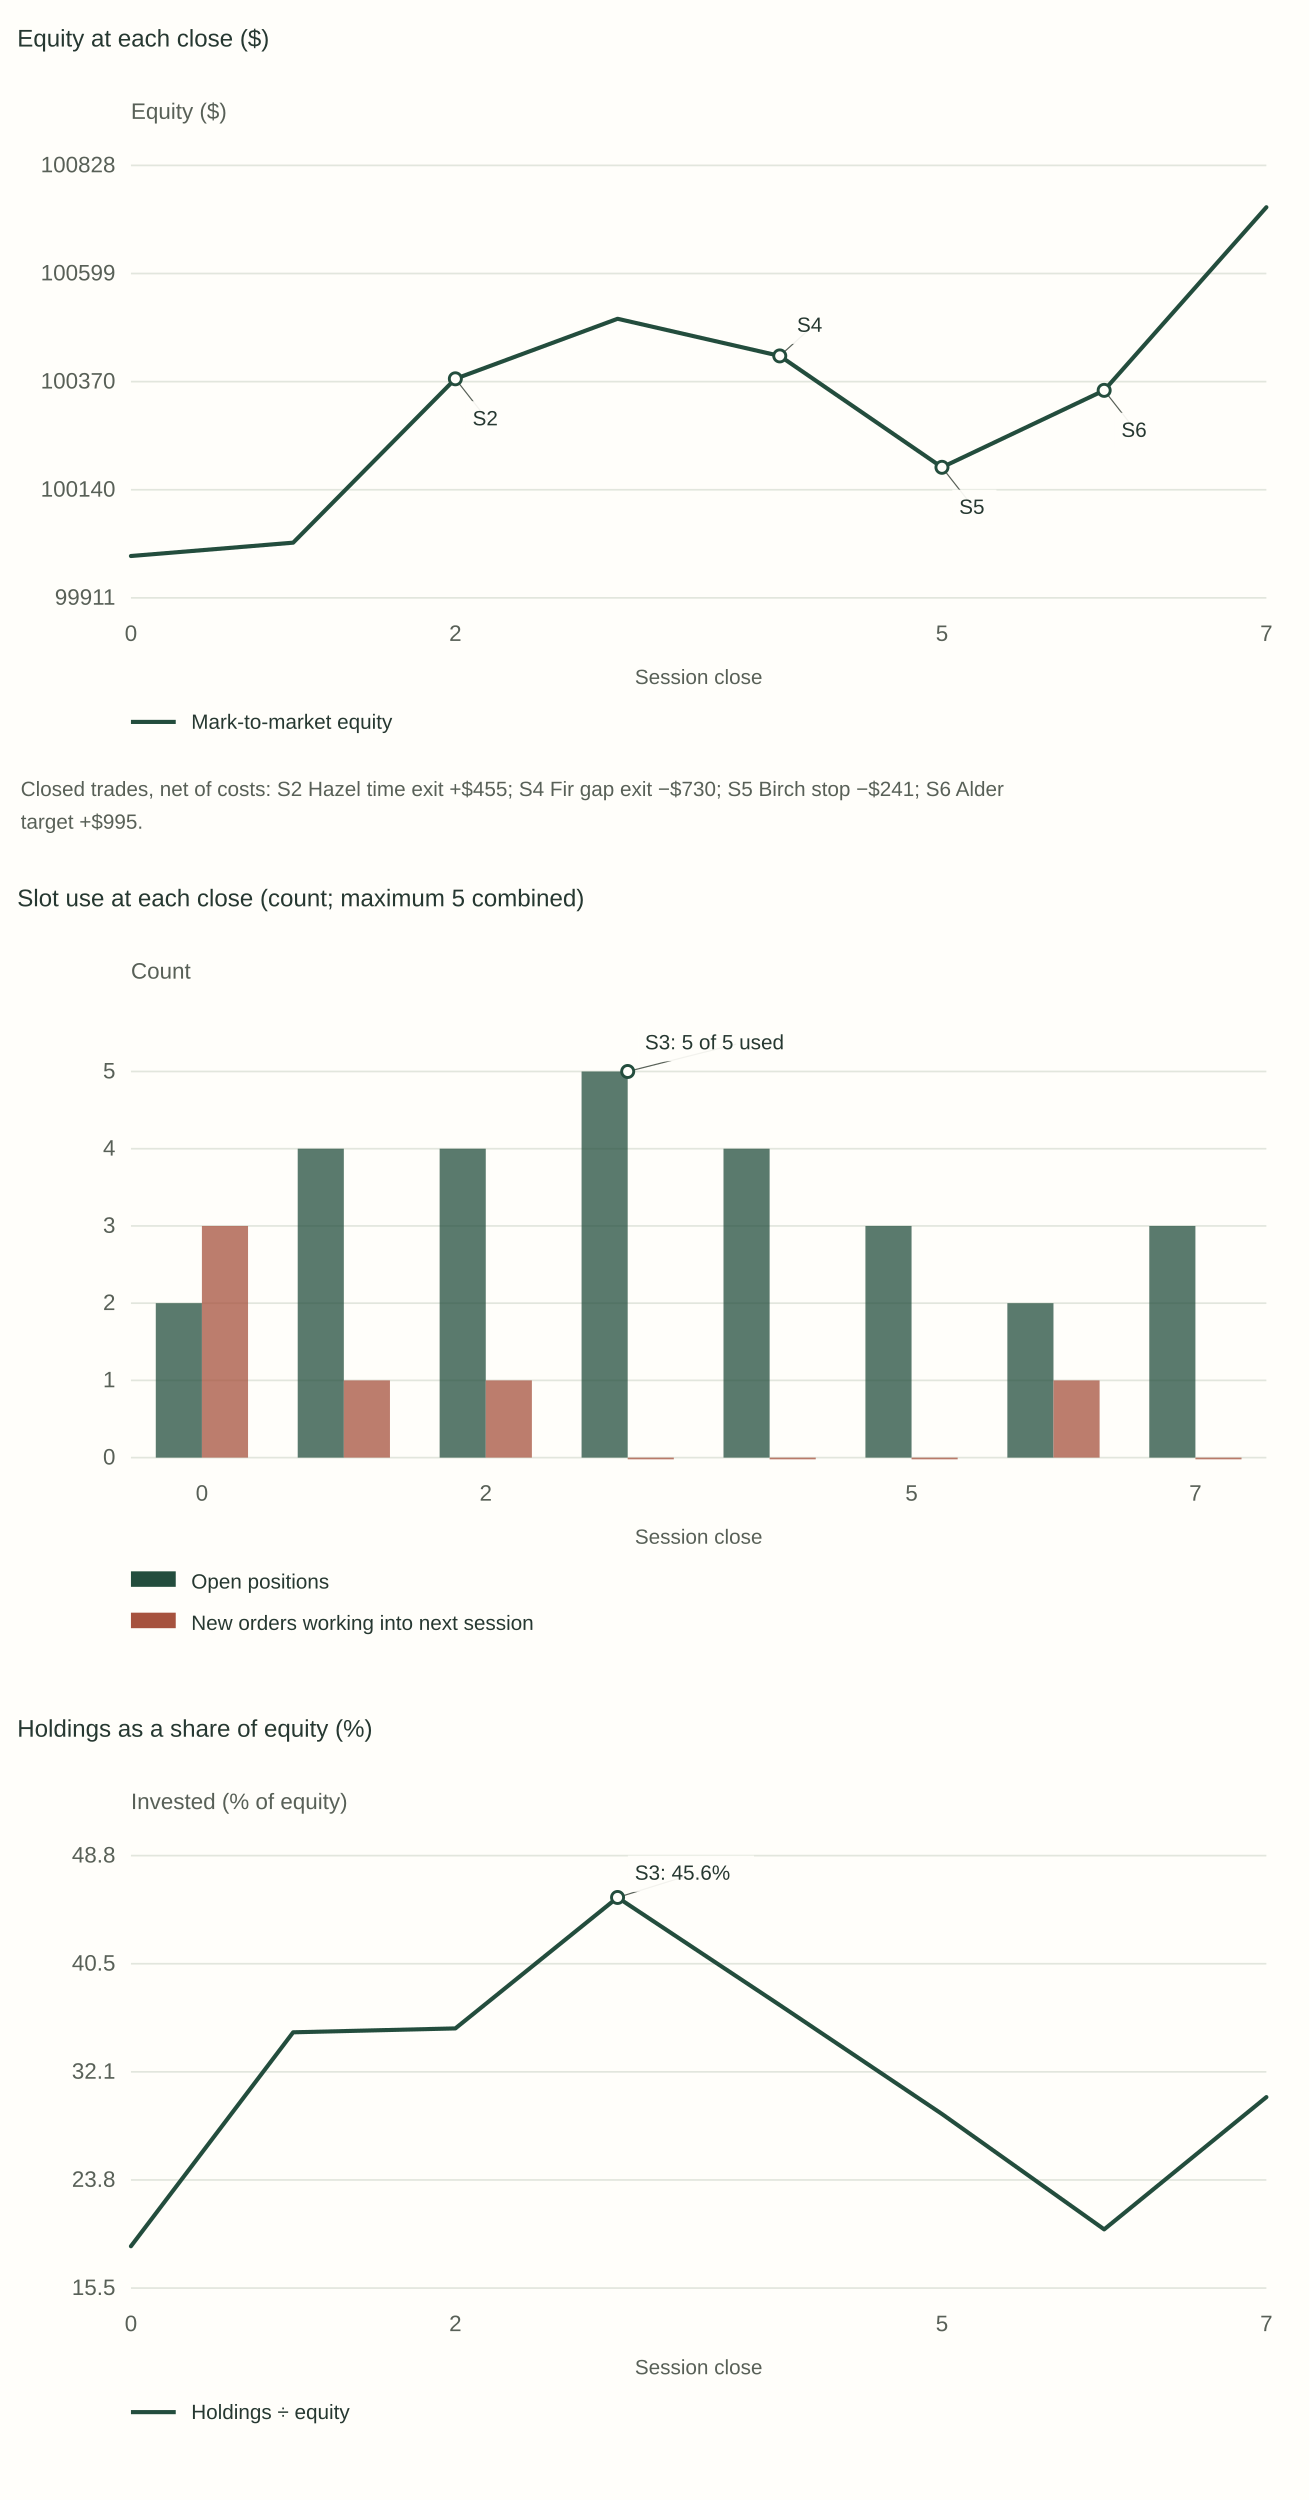
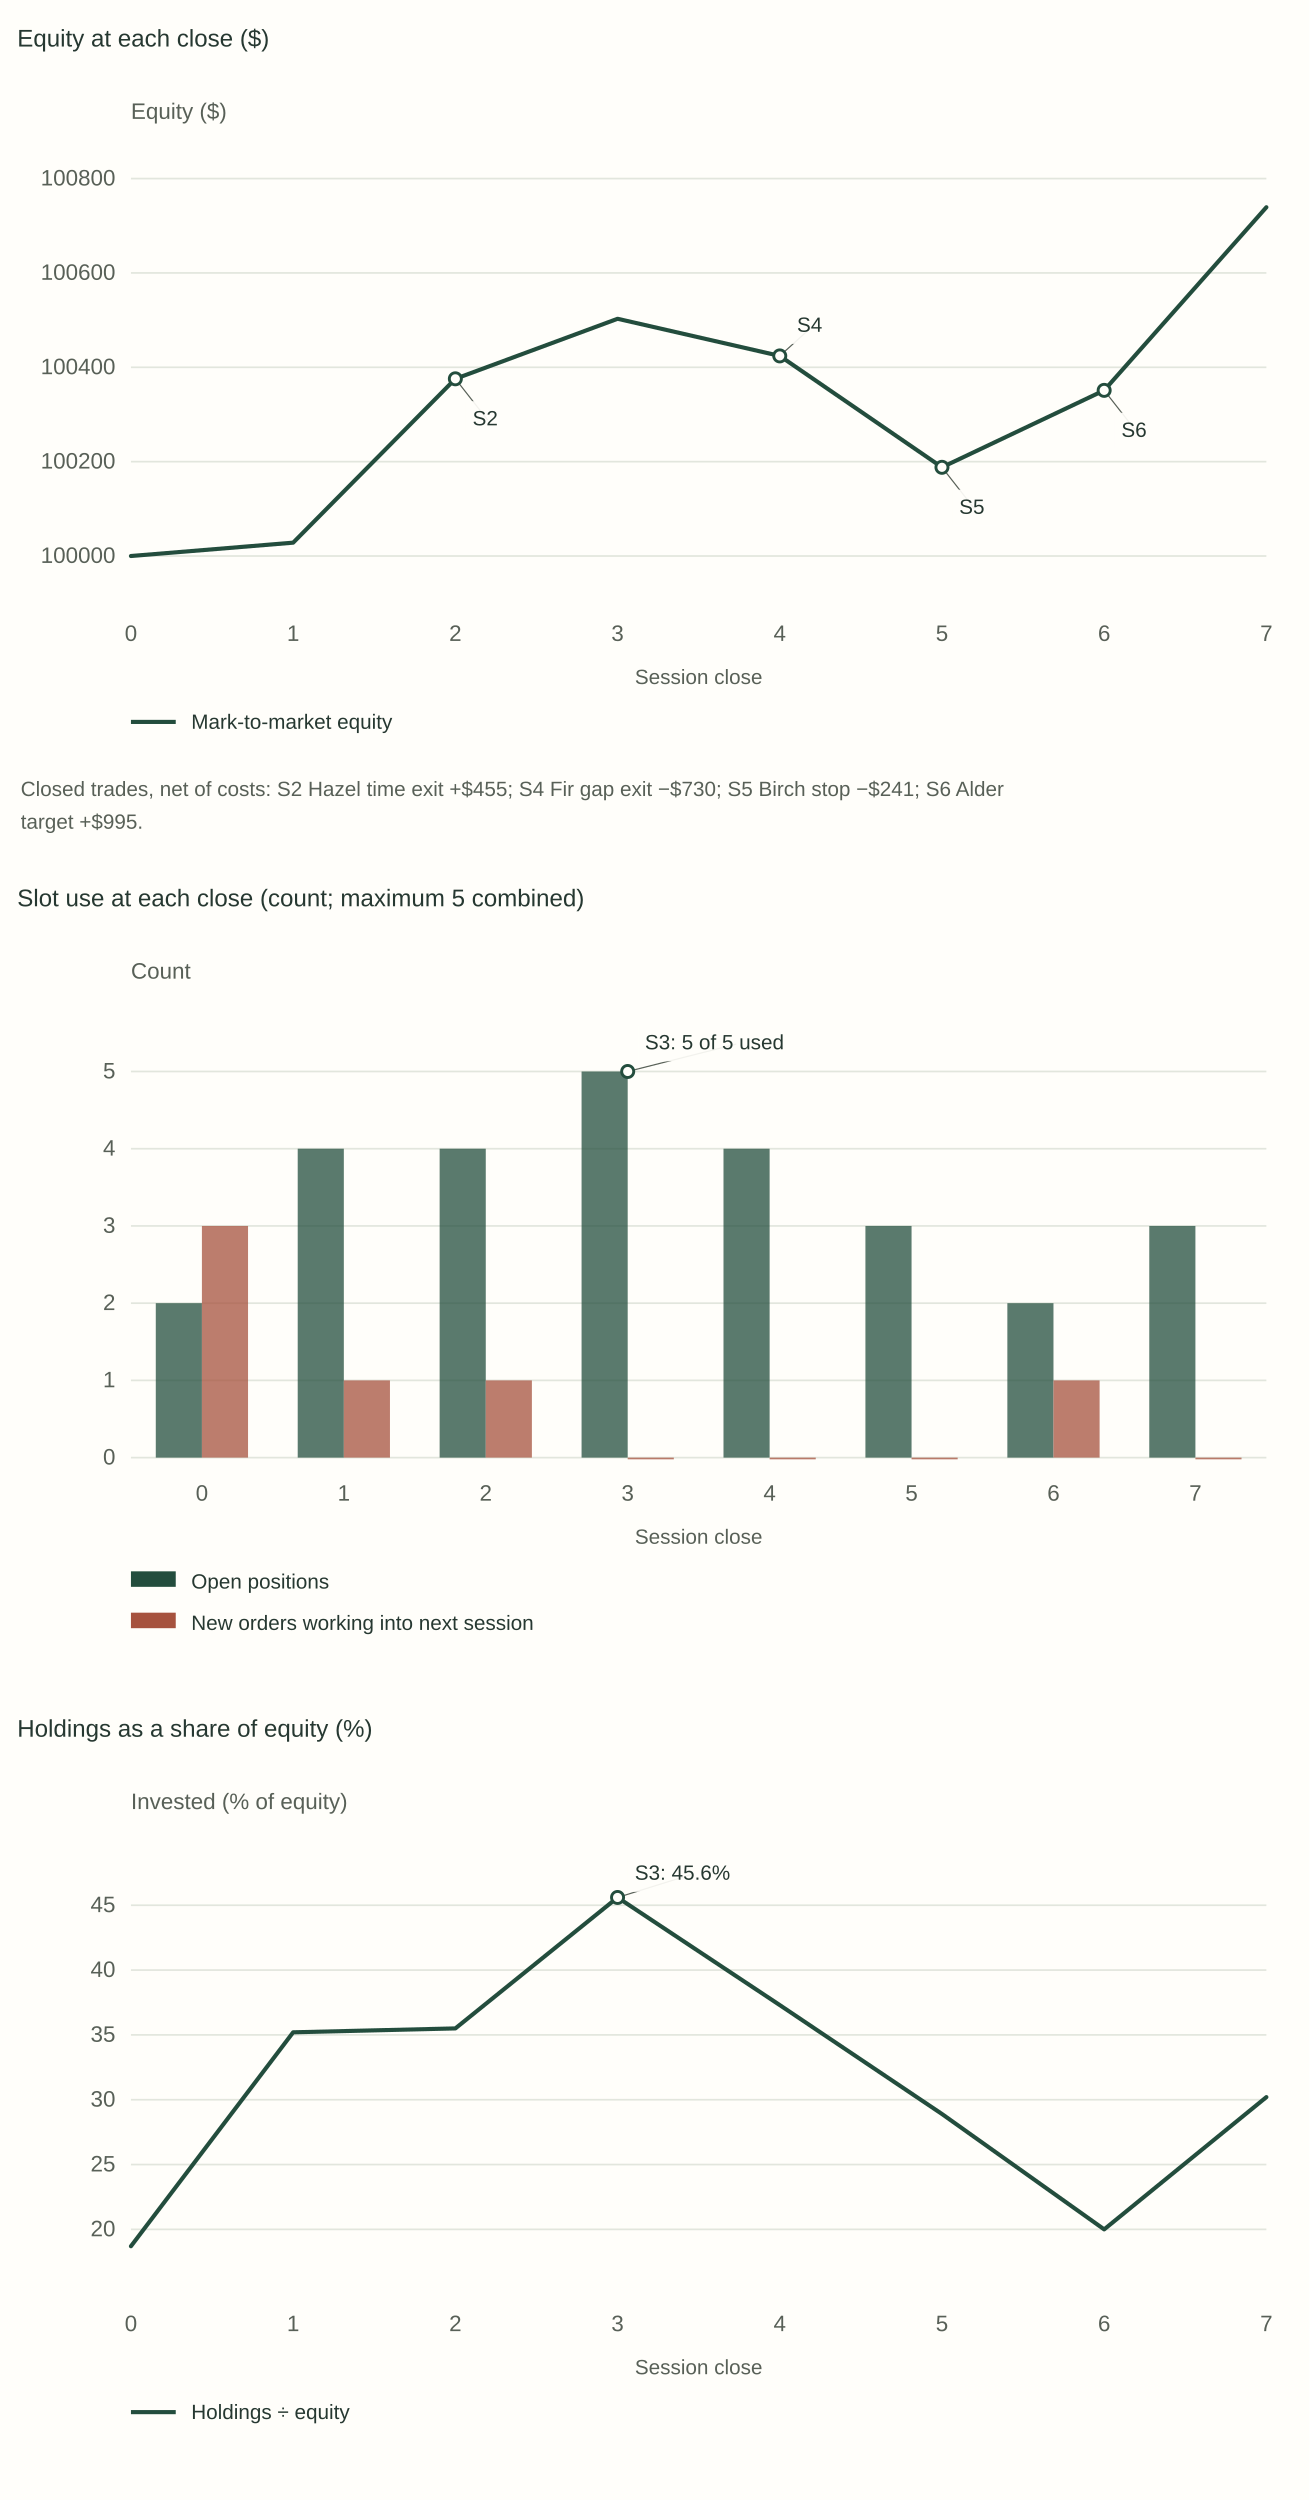
<svg xmlns="http://www.w3.org/2000/svg" viewBox="0 0 760 1451" role="img" aria-label="Atlas-20 scenario: equity, slots, and exposure at each close">
  <style>.af-text{font-family:Arial,sans-serif;fill:#263831}</style>
  <rect width="760" height="1451" fill="#fffefa" />
  <text class="af-text" x="10" y="27" text-anchor="start" style="font-size:14px;font-weight:500;fill:#263831;">Equity at each close ($)</text>
  <g transform="translate(0 50)">
    <text class="af-text" x="76" y="19" text-anchor="start" style="font-size:13px;font-weight:400;fill:#586057;">Equity ($)</text>
-     <line x1="76" y1="297" x2="735" y2="297" stroke="#e2e6dd" />
-     <text class="af-text" x="67" y="301" text-anchor="end" style="font-size:13px;font-weight:400;fill:#586057;">99911</text>
-     <line x1="76" y1="234.25" x2="735" y2="234.25" stroke="#e2e6dd" />
-     <text class="af-text" x="67" y="238.25" text-anchor="end" style="font-size:13px;font-weight:400;fill:#586057;">100140</text>
-     <line x1="76" y1="171.5" x2="735" y2="171.5" stroke="#e2e6dd" />
-     <text class="af-text" x="67" y="175.5" text-anchor="end" style="font-size:13px;font-weight:400;fill:#586057;">100370</text>
-     <line x1="76" y1="108.75" x2="735" y2="108.75" stroke="#e2e6dd" />
-     <text class="af-text" x="67" y="112.75" text-anchor="end" style="font-size:13px;font-weight:400;fill:#586057;">100599</text>
-     <line x1="76" y1="46" x2="735" y2="46" stroke="#e2e6dd" />
-     <text class="af-text" x="67" y="50" text-anchor="end" style="font-size:13px;font-weight:400;fill:#586057;">100828</text>
+     <line x1="76" y1="272.71" x2="735" y2="272.71" stroke="#e2e6dd" />
+     <text class="af-text" x="67" y="276.71" text-anchor="end" style="font-size:13px;font-weight:400;fill:#586057;">100000</text>
+     <line x1="76" y1="217.944" x2="735" y2="217.944" stroke="#e2e6dd" />
+     <text class="af-text" x="67" y="221.944" text-anchor="end" style="font-size:13px;font-weight:400;fill:#586057;">100200</text>
+     <line x1="76" y1="163.178" x2="735" y2="163.178" stroke="#e2e6dd" />
+     <text class="af-text" x="67" y="167.178" text-anchor="end" style="font-size:13px;font-weight:400;fill:#586057;">100400</text>
+     <line x1="76" y1="108.413" x2="735" y2="108.413" stroke="#e2e6dd" />
+     <text class="af-text" x="67" y="112.413" text-anchor="end" style="font-size:13px;font-weight:400;fill:#586057;">100600</text>
+     <line x1="76" y1="53.647" x2="735" y2="53.647" stroke="#e2e6dd" />
+     <text class="af-text" x="67" y="57.647" text-anchor="end" style="font-size:13px;font-weight:400;fill:#586057;">100800</text>
    <text class="af-text" x="76" y="322" text-anchor="middle" style="font-size:13px;font-weight:400;fill:#586057;">0</text>
+     <text class="af-text" x="170.143" y="322" text-anchor="middle" style="font-size:13px;font-weight:400;fill:#586057;">1</text>
    <text class="af-text" x="264.286" y="322" text-anchor="middle" style="font-size:13px;font-weight:400;fill:#586057;">2</text>
+     <text class="af-text" x="358.429" y="322" text-anchor="middle" style="font-size:13px;font-weight:400;fill:#586057;">3</text>
+     <text class="af-text" x="452.571" y="322" text-anchor="middle" style="font-size:13px;font-weight:400;fill:#586057;">4</text>
    <text class="af-text" x="546.714" y="322" text-anchor="middle" style="font-size:13px;font-weight:400;fill:#586057;">5</text>
+     <text class="af-text" x="640.857" y="322" text-anchor="middle" style="font-size:13px;font-weight:400;fill:#586057;">6</text>
    <text class="af-text" x="735" y="322" text-anchor="middle" style="font-size:13px;font-weight:400;fill:#586057;">7</text>
    <text class="af-text" x="405.5" y="347" text-anchor="middle" style="font-size:12px;font-weight:400;fill:#586057;">Session close</text>
    <path data-series="0" d="M76.00,272.71 L170.14,264.96 L264.29,169.86 L358.43,135.02 L452.57,156.57 L546.71,221.22 L640.86,176.56 L735.00,70.29 " fill="none" stroke="#234d3d" stroke-width="2.4" stroke-linecap="round" stroke-linejoin="round" />
    <line x1="264.286" y1="169.86" x2="283.086" y2="193.86" stroke="#586057" stroke-width=".7" />
    <circle data-annotation-series="0" data-value="100375.6" cx="264.286" cy="169.86" r="3.5" fill="#fffefa" stroke="#234d3d" stroke-width="1.7" />
    <rect x="270.286" y="182.86" width="25.6" height="21" fill="#fffefa" opacity=".92" />
    <text class="af-text" x="274.286" y="196.86" text-anchor="start" style="font-size:12px;font-weight:400;fill:#263831;">S2</text>
    <line x1="452.571" y1="156.574" x2="471.371" y2="139.574" stroke="#586057" stroke-width=".7" />
    <circle data-annotation-series="0" data-value="100424.12" cx="452.571" cy="156.574" r="3.5" fill="#fffefa" stroke="#234d3d" stroke-width="1.7" />
    <rect x="458.571" y="128.574" width="25.6" height="21" fill="#fffefa" opacity=".92" />
    <text class="af-text" x="462.571" y="142.574" text-anchor="start" style="font-size:12px;font-weight:400;fill:#263831;">S4</text>
    <line x1="546.714" y1="221.224" x2="565.514" y2="245.224" stroke="#586057" stroke-width=".7" />
    <circle data-annotation-series="0" data-value="100188.02" cx="546.714" cy="221.224" r="3.5" fill="#fffefa" stroke="#234d3d" stroke-width="1.7" />
    <rect x="552.714" y="234.224" width="25.6" height="21" fill="#fffefa" opacity=".92" />
    <text class="af-text" x="556.714" y="248.224" text-anchor="start" style="font-size:12px;font-weight:400;fill:#263831;">S5</text>
    <line x1="640.857" y1="176.563" x2="659.657" y2="200.563" stroke="#586057" stroke-width=".7" />
    <circle data-annotation-series="0" data-value="100351.12" cx="640.857" cy="176.563" r="3.5" fill="#fffefa" stroke="#234d3d" stroke-width="1.7" />
    <rect x="646.857" y="189.563" width="25.6" height="21" fill="#fffefa" opacity=".92" />
    <text class="af-text" x="650.857" y="203.563" text-anchor="start" style="font-size:12px;font-weight:400;fill:#263831;">S6</text>
    <line x1="76" x2="102" y1="369" y2="369" stroke="#234d3d" stroke-width="2.4" />
    <text class="af-text" x="111" y="373" text-anchor="start" style="font-size:12px;font-weight:400;fill:#263831;">Mark-to-market equity</text>
  </g>
  <text class="af-text" x="12" y="462" text-anchor="start" style="font-size:12px;font-weight:400;fill:#586057;">Closed trades, net of costs: S2 Hazel time exit +$455; S4 Fir gap exit −$730; S5 Birch stop −$241; S6 Alder</text>
  <text class="af-text" x="12" y="481" text-anchor="start" style="font-size:12px;font-weight:400;fill:#586057;">target +$995.</text>
  <text class="af-text" x="10" y="526" text-anchor="start" style="font-size:14px;font-weight:500;fill:#263831;">Slot use at each close (count; maximum 5 combined)</text>
  <g transform="translate(0 549)">
    <text class="af-text" x="76" y="19" text-anchor="start" style="font-size:13px;font-weight:400;fill:#586057;">Count</text>
    <line x1="76" y1="297" x2="735" y2="297" stroke="#e2e6dd" />
    <text class="af-text" x="67" y="301" text-anchor="end" style="font-size:13px;font-weight:400;fill:#586057;">0</text>
    <line x1="76" y1="252.179" x2="735" y2="252.179" stroke="#e2e6dd" />
    <text class="af-text" x="67" y="256.179" text-anchor="end" style="font-size:13px;font-weight:400;fill:#586057;">1</text>
    <line x1="76" y1="207.357" x2="735" y2="207.357" stroke="#e2e6dd" />
    <text class="af-text" x="67" y="211.357" text-anchor="end" style="font-size:13px;font-weight:400;fill:#586057;">2</text>
    <line x1="76" y1="162.536" x2="735" y2="162.536" stroke="#e2e6dd" />
    <text class="af-text" x="67" y="166.536" text-anchor="end" style="font-size:13px;font-weight:400;fill:#586057;">3</text>
    <line x1="76" y1="117.714" x2="735" y2="117.714" stroke="#e2e6dd" />
    <text class="af-text" x="67" y="121.714" text-anchor="end" style="font-size:13px;font-weight:400;fill:#586057;">4</text>
    <line x1="76" y1="72.893" x2="735" y2="72.893" stroke="#e2e6dd" />
    <text class="af-text" x="67" y="76.893" text-anchor="end" style="font-size:13px;font-weight:400;fill:#586057;">5</text>
    <text class="af-text" x="117.188" y="322" text-anchor="middle" style="font-size:13px;font-weight:400;fill:#586057;">0</text>
+     <text class="af-text" x="199.562" y="322" text-anchor="middle" style="font-size:13px;font-weight:400;fill:#586057;">1</text>
    <text class="af-text" x="281.938" y="322" text-anchor="middle" style="font-size:13px;font-weight:400;fill:#586057;">2</text>
+     <text class="af-text" x="364.312" y="322" text-anchor="middle" style="font-size:13px;font-weight:400;fill:#586057;">3</text>
+     <text class="af-text" x="446.688" y="322" text-anchor="middle" style="font-size:13px;font-weight:400;fill:#586057;">4</text>
    <text class="af-text" x="529.062" y="322" text-anchor="middle" style="font-size:13px;font-weight:400;fill:#586057;">5</text>
+     <text class="af-text" x="611.438" y="322" text-anchor="middle" style="font-size:13px;font-weight:400;fill:#586057;">6</text>
    <text class="af-text" x="693.812" y="322" text-anchor="middle" style="font-size:13px;font-weight:400;fill:#586057;">7</text>
    <text class="af-text" x="405.5" y="347" text-anchor="middle" style="font-size:12px;font-weight:400;fill:#586057;">Session close</text>
    <rect x="90.416" y="207.357" width="26.772" height="89.643" fill="#234d3d" opacity=".75" />
    <rect x="172.791" y="117.714" width="26.772" height="179.286" fill="#234d3d" opacity=".75" />
    <rect x="255.166" y="117.714" width="26.772" height="179.286" fill="#234d3d" opacity=".75" />
    <rect x="337.541" y="72.893" width="26.772" height="224.107" fill="#234d3d" opacity=".75" />
    <rect x="419.916" y="117.714" width="26.772" height="179.286" fill="#234d3d" opacity=".75" />
    <rect x="502.291" y="162.536" width="26.772" height="134.464" fill="#234d3d" opacity=".75" />
    <rect x="584.666" y="207.357" width="26.772" height="89.643" fill="#234d3d" opacity=".75" />
    <rect x="667.041" y="162.536" width="26.772" height="134.464" fill="#234d3d" opacity=".75" />
    <rect x="117.188" y="162.536" width="26.772" height="134.464" fill="#a6523e" opacity=".75" />
    <rect x="199.562" y="252.179" width="26.772" height="44.821" fill="#a6523e" opacity=".75" />
    <rect x="281.938" y="252.179" width="26.772" height="44.821" fill="#a6523e" opacity=".75" />
    <rect x="364.312" y="297" width="26.772" height="1" fill="#a6523e" opacity=".75" />
    <rect x="446.688" y="297" width="26.772" height="1" fill="#a6523e" opacity=".75" />
    <rect x="529.062" y="297" width="26.772" height="1" fill="#a6523e" opacity=".75" />
    <rect x="611.438" y="252.179" width="26.772" height="44.821" fill="#a6523e" opacity=".75" />
    <rect x="693.812" y="297" width="26.772" height="1" fill="#a6523e" opacity=".75" />
    <line x1="364.312" y1="72.893" x2="427.312" y2="57" stroke="#586057" stroke-width=".7" />
    <circle data-annotation-series="0" data-value="5" cx="364.312" cy="72.893" r="3.5" fill="#fffefa" stroke="#234d3d" stroke-width="1.7" />
    <rect x="370.312" y="46" width="114" height="21" fill="#fffefa" opacity=".92" />
    <text class="af-text" x="374.312" y="60" text-anchor="start" style="font-size:12px;font-weight:400;fill:#263831;">S3: 5 of 5 used</text>
    <rect x="76" y="363" width="26" height="9" fill="#234d3d" />
    <text class="af-text" x="111" y="373" text-anchor="start" style="font-size:12px;font-weight:400;fill:#263831;">Open positions</text>
    <rect x="76" y="387" width="26" height="9" fill="#a6523e" />
    <text class="af-text" x="111" y="397" text-anchor="start" style="font-size:12px;font-weight:400;fill:#263831;">New orders working into next session</text>
  </g>
  <text class="af-text" x="10" y="1008" text-anchor="start" style="font-size:14px;font-weight:500;fill:#263831;">Holdings as a share of equity (%)</text>
  <g transform="translate(0 1031)">
    <text class="af-text" x="76" y="19" text-anchor="start" style="font-size:13px;font-weight:400;fill:#586057;">Invested (% of equity)</text>
-     <line x1="76" y1="297" x2="735" y2="297" stroke="#e2e6dd" />
-     <text class="af-text" x="67" y="301" text-anchor="end" style="font-size:13px;font-weight:400;fill:#586057;">15.5</text>
-     <line x1="76" y1="234.25" x2="735" y2="234.25" stroke="#e2e6dd" />
-     <text class="af-text" x="67" y="238.25" text-anchor="end" style="font-size:13px;font-weight:400;fill:#586057;">23.8</text>
-     <line x1="76" y1="171.5" x2="735" y2="171.5" stroke="#e2e6dd" />
-     <text class="af-text" x="67" y="175.5" text-anchor="end" style="font-size:13px;font-weight:400;fill:#586057;">32.1</text>
-     <line x1="76" y1="108.75" x2="735" y2="108.75" stroke="#e2e6dd" />
-     <text class="af-text" x="67" y="112.75" text-anchor="end" style="font-size:13px;font-weight:400;fill:#586057;">40.5</text>
-     <line x1="76" y1="46" x2="735" y2="46" stroke="#e2e6dd" />
-     <text class="af-text" x="67" y="50" text-anchor="end" style="font-size:13px;font-weight:400;fill:#586057;">48.8</text>
+     <line x1="76" y1="262.927" x2="735" y2="262.927" stroke="#e2e6dd" />
+     <text class="af-text" x="67" y="266.927" text-anchor="end" style="font-size:13px;font-weight:400;fill:#586057;">20</text>
+     <line x1="76" y1="225.303" x2="735" y2="225.303" stroke="#e2e6dd" />
+     <text class="af-text" x="67" y="229.303" text-anchor="end" style="font-size:13px;font-weight:400;fill:#586057;">25</text>
+     <line x1="76" y1="187.678" x2="735" y2="187.678" stroke="#e2e6dd" />
+     <text class="af-text" x="67" y="191.678" text-anchor="end" style="font-size:13px;font-weight:400;fill:#586057;">30</text>
+     <line x1="76" y1="150.054" x2="735" y2="150.054" stroke="#e2e6dd" />
+     <text class="af-text" x="67" y="154.054" text-anchor="end" style="font-size:13px;font-weight:400;fill:#586057;">35</text>
+     <line x1="76" y1="112.43" x2="735" y2="112.43" stroke="#e2e6dd" />
+     <text class="af-text" x="67" y="116.43" text-anchor="end" style="font-size:13px;font-weight:400;fill:#586057;">40</text>
+     <line x1="76" y1="74.805" x2="735" y2="74.805" stroke="#e2e6dd" />
+     <text class="af-text" x="67" y="78.805" text-anchor="end" style="font-size:13px;font-weight:400;fill:#586057;">45</text>
    <text class="af-text" x="76" y="322" text-anchor="middle" style="font-size:13px;font-weight:400;fill:#586057;">0</text>
+     <text class="af-text" x="170.143" y="322" text-anchor="middle" style="font-size:13px;font-weight:400;fill:#586057;">1</text>
    <text class="af-text" x="264.286" y="322" text-anchor="middle" style="font-size:13px;font-weight:400;fill:#586057;">2</text>
+     <text class="af-text" x="358.429" y="322" text-anchor="middle" style="font-size:13px;font-weight:400;fill:#586057;">3</text>
+     <text class="af-text" x="452.571" y="322" text-anchor="middle" style="font-size:13px;font-weight:400;fill:#586057;">4</text>
    <text class="af-text" x="546.714" y="322" text-anchor="middle" style="font-size:13px;font-weight:400;fill:#586057;">5</text>
+     <text class="af-text" x="640.857" y="322" text-anchor="middle" style="font-size:13px;font-weight:400;fill:#586057;">6</text>
    <text class="af-text" x="735" y="322" text-anchor="middle" style="font-size:13px;font-weight:400;fill:#586057;">7</text>
    <text class="af-text" x="405.5" y="347" text-anchor="middle" style="font-size:12px;font-weight:400;fill:#586057;">Session close</text>
    <path data-series="0" d="M76.00,272.71 L170.14,148.55 L264.29,146.29 L358.43,70.29 L452.57,132.75 L546.71,195.96 L640.86,262.93 L735.00,186.17 " fill="none" stroke="#234d3d" stroke-width="2.4" stroke-linecap="round" stroke-linejoin="round" />
    <line x1="358.429" y1="70.29" x2="401.029" y2="57" stroke="#586057" stroke-width=".7" />
    <circle data-annotation-series="0" data-value="45.6" cx="358.429" cy="70.29" r="3.5" fill="#fffefa" stroke="#234d3d" stroke-width="1.7" />
    <rect x="364.429" y="46" width="73.2" height="21" fill="#fffefa" opacity=".92" />
    <text class="af-text" x="368.429" y="60" text-anchor="start" style="font-size:12px;font-weight:400;fill:#263831;">S3: 45.6%</text>
    <line x1="76" x2="102" y1="369" y2="369" stroke="#234d3d" stroke-width="2.4" />
    <text class="af-text" x="111" y="373" text-anchor="start" style="font-size:12px;font-weight:400;fill:#263831;">Holdings ÷ equity</text>
  </g>
</svg>
